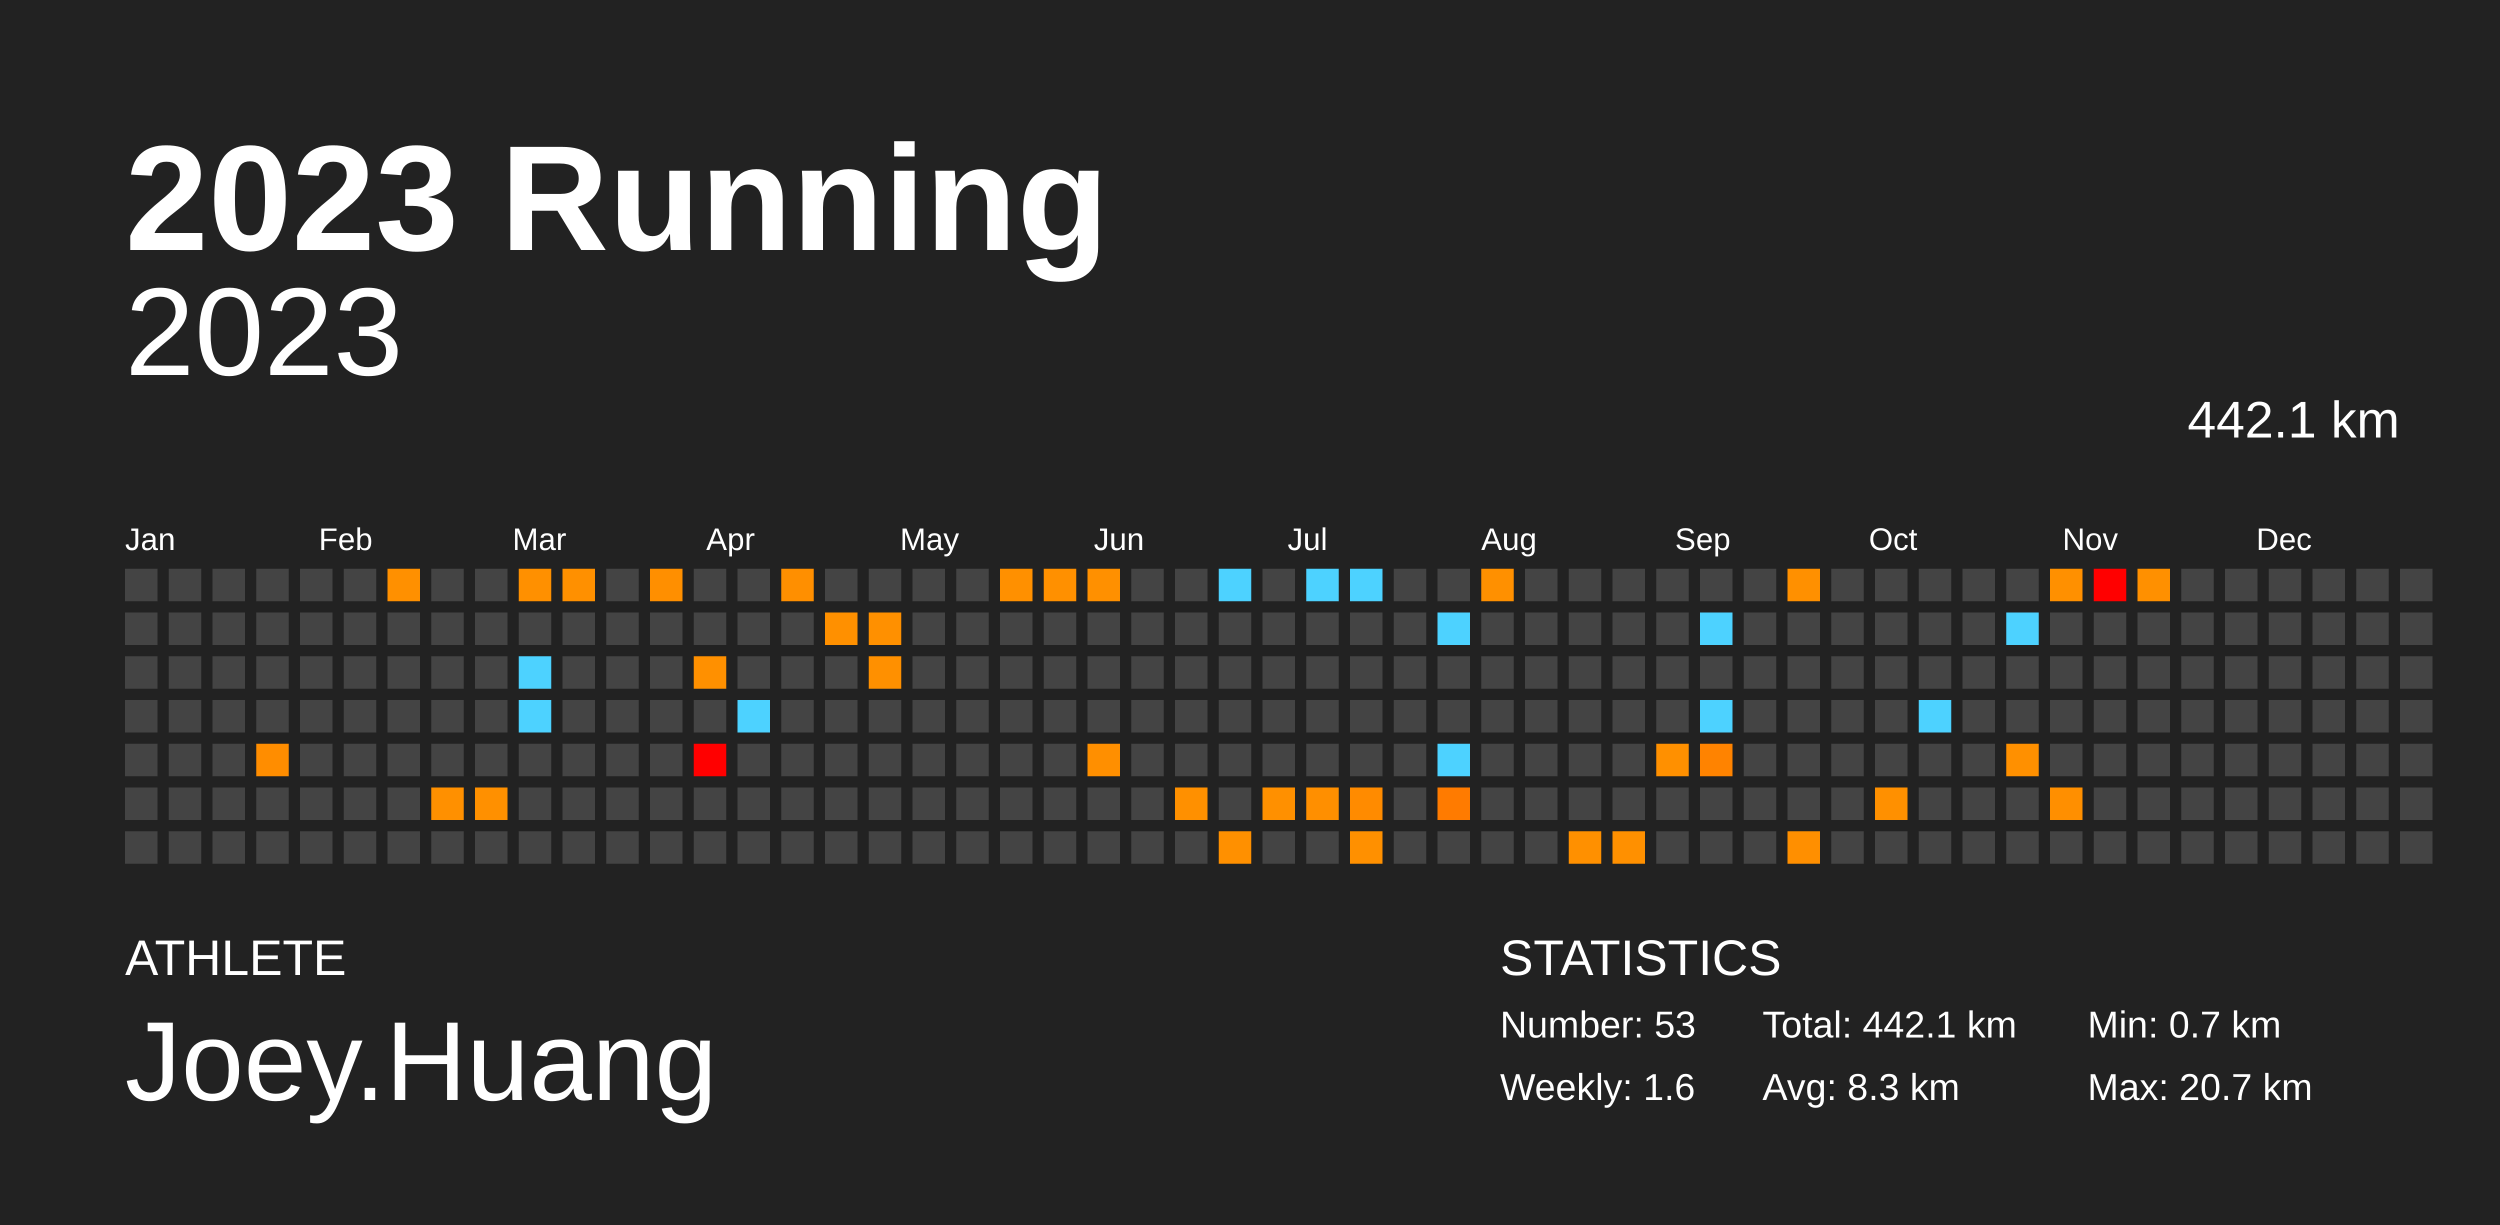
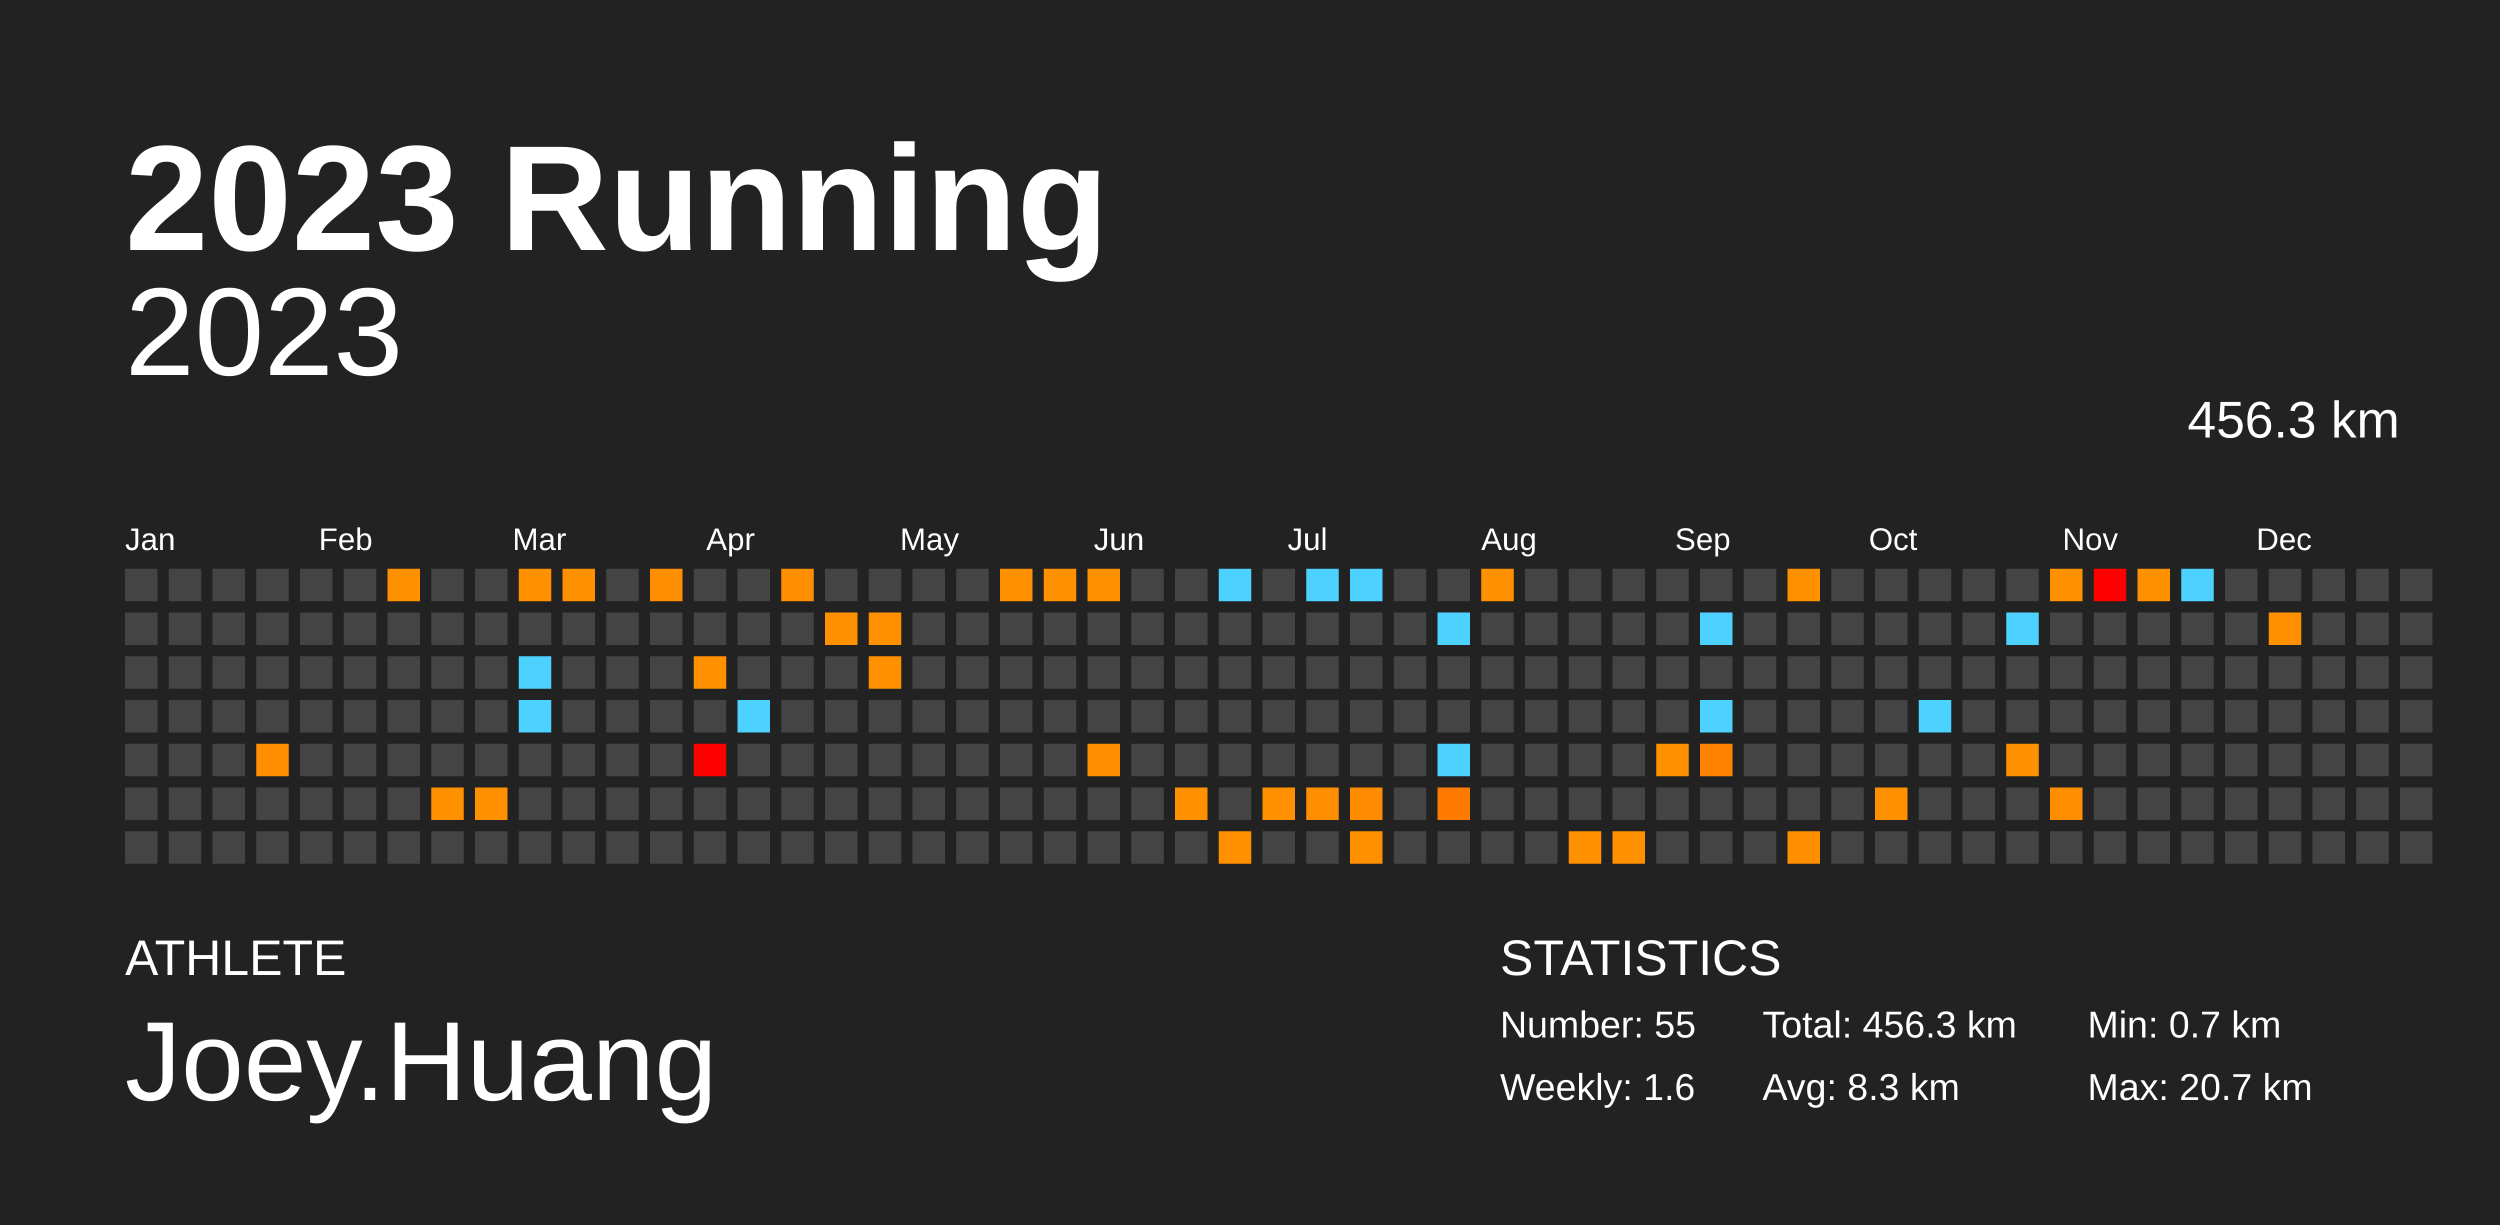
<svg xmlns="http://www.w3.org/2000/svg" baseProfile="full" height="98mm" version="1.1" viewBox="0,0,200,98" width="200mm">
  <defs />
  <rect fill="#222222" height="98" width="200" x="0" y="0" />
  <text fill="#FFFFFF" style="font-size:12px; font-family:Arial; font-weight:bold;" x="10" y="20">2023 Running</text>
  <text fill="#FFFFFF" style="font-size:4px; font-family:Arial" x="10" y="78">ATHLETE</text>
  <text fill="#FFFFFF" style="font-size:9px; font-family:Arial" x="10" y="88">Joey.Huang</text>
  <text fill="#FFFFFF" style="font-size:4px; font-family:Arial" x="120" y="78">STATISTICS</text>
-   <text fill="#FFFFFF" style="font-size:3px; font-family:Arial" x="120" y="83">Number: 53</text>
+   <text fill="#FFFFFF" style="font-size:3px; font-family:Arial" x="120" y="83">Number: 55</text>
  <text fill="#FFFFFF" style="font-size:3px; font-family:Arial" x="120" y="88">Weekly: 1.6</text>
-   <text fill="#FFFFFF" style="font-size:3px; font-family:Arial" x="141" y="83">Total: 442.1 km</text>
+   <text fill="#FFFFFF" style="font-size:3px; font-family:Arial" x="141" y="83">Total: 456.3 km</text>
  <text fill="#FFFFFF" style="font-size:3px; font-family:Arial" x="141" y="88">Avg: 8.3 km</text>
  <text fill="#FFFFFF" style="font-size:3px; font-family:Arial" x="167" y="83">Min: 0.7 km</text>
  <text fill="#FFFFFF" style="font-size:3px; font-family:Arial" x="167" y="88">Max: 20.7 km</text>
  <text alignment-baseline="hanging" fill="#FFFFFF" style="font-size:10.0px; font-family:Arial;" x="10" y="30">2023</text>
-   <text alignment-baseline="hanging" fill="#FFFFFF" style="font-size:4.125px; font-family:Arial;" x="175" y="35">442.1 km</text>
+   <text alignment-baseline="hanging" fill="#FFFFFF" style="font-size:4.125px; font-family:Arial;" x="175" y="35">456.3 km</text>
  <text fill="#FFFFFF" style="font-size:2.5px; font-family:Arial" x="10.0" y="44">Jan</text>
  <text fill="#FFFFFF" style="font-size:2.5px; font-family:Arial" x="25.5" y="44">Feb</text>
  <text fill="#FFFFFF" style="font-size:2.5px; font-family:Arial" x="41.0" y="44">Mar</text>
  <text fill="#FFFFFF" style="font-size:2.5px; font-family:Arial" x="56.5" y="44">Apr</text>
  <text fill="#FFFFFF" style="font-size:2.5px; font-family:Arial" x="72.0" y="44">May</text>
  <text fill="#FFFFFF" style="font-size:2.5px; font-family:Arial" x="87.5" y="44">Jun</text>
  <text fill="#FFFFFF" style="font-size:2.5px; font-family:Arial" x="103.0" y="44">Jul</text>
  <text fill="#FFFFFF" style="font-size:2.5px; font-family:Arial" x="118.5" y="44">Aug</text>
  <text fill="#FFFFFF" style="font-size:2.5px; font-family:Arial" x="134.0" y="44">Sep</text>
  <text fill="#FFFFFF" style="font-size:2.5px; font-family:Arial" x="149.5" y="44">Oct</text>
  <text fill="#FFFFFF" style="font-size:2.5px; font-family:Arial" x="165.0" y="44">Nov</text>
  <text fill="#FFFFFF" style="font-size:2.5px; font-family:Arial" x="180.5" y="44">Dec</text>
  <rect fill="#444444" height="2.6" width="2.6" x="10.0" y="45.5" />
  <rect fill="#444444" height="2.6" width="2.6" x="10.0" y="49.0" />
  <rect fill="#444444" height="2.6" width="2.6" x="10.0" y="52.5" />
  <rect fill="#444444" height="2.6" width="2.6" x="10.0" y="56.0" />
  <rect fill="#444444" height="2.6" width="2.6" x="10.0" y="59.5" />
  <rect fill="#444444" height="2.6" width="2.6" x="10.0" y="63.0" />
  <rect fill="#444444" height="2.6" width="2.6" x="10.0" y="66.5" />
  <rect fill="#444444" height="2.6" width="2.6" x="13.5" y="45.5" />
  <rect fill="#444444" height="2.6" width="2.6" x="13.5" y="49.0" />
  <rect fill="#444444" height="2.6" width="2.6" x="13.5" y="52.5" />
  <rect fill="#444444" height="2.6" width="2.6" x="13.5" y="56.0" />
  <rect fill="#444444" height="2.6" width="2.6" x="13.5" y="59.5" />
  <rect fill="#444444" height="2.6" width="2.6" x="13.5" y="63.0" />
  <rect fill="#444444" height="2.6" width="2.6" x="13.5" y="66.5" />
  <rect fill="#444444" height="2.6" width="2.6" x="17.0" y="45.5" />
  <rect fill="#444444" height="2.6" width="2.6" x="17.0" y="49.0" />
  <rect fill="#444444" height="2.6" width="2.6" x="17.0" y="52.5" />
  <rect fill="#444444" height="2.6" width="2.6" x="17.0" y="56.0" />
  <rect fill="#444444" height="2.6" width="2.6" x="17.0" y="59.5" />
  <rect fill="#444444" height="2.6" width="2.6" x="17.0" y="63.0" />
  <rect fill="#444444" height="2.6" width="2.6" x="17.0" y="66.5" />
  <rect fill="#444444" height="2.6" width="2.6" x="20.5" y="45.5" />
  <rect fill="#444444" height="2.6" width="2.6" x="20.5" y="49.0" />
  <rect fill="#444444" height="2.6" width="2.6" x="20.5" y="52.5" />
  <rect fill="#444444" height="2.6" width="2.6" x="20.5" y="56.0" />
  <rect fill="#ff8d00" height="2.6" width="2.6" x="20.5" y="59.5" />
  <rect fill="#444444" height="2.6" width="2.6" x="20.5" y="63.0" />
  <rect fill="#444444" height="2.6" width="2.6" x="20.5" y="66.5" />
  <rect fill="#444444" height="2.6" width="2.6" x="24.0" y="45.5" />
  <rect fill="#444444" height="2.6" width="2.6" x="24.0" y="49.0" />
  <rect fill="#444444" height="2.6" width="2.6" x="24.0" y="52.5" />
  <rect fill="#444444" height="2.6" width="2.6" x="24.0" y="56.0" />
  <rect fill="#444444" height="2.6" width="2.6" x="24.0" y="59.5" />
  <rect fill="#444444" height="2.6" width="2.6" x="24.0" y="63.0" />
  <rect fill="#444444" height="2.6" width="2.6" x="24.0" y="66.5" />
  <rect fill="#444444" height="2.6" width="2.6" x="27.5" y="45.5" />
  <rect fill="#444444" height="2.6" width="2.6" x="27.5" y="49.0" />
  <rect fill="#444444" height="2.6" width="2.6" x="27.5" y="52.5" />
  <rect fill="#444444" height="2.6" width="2.6" x="27.5" y="56.0" />
  <rect fill="#444444" height="2.6" width="2.6" x="27.5" y="59.5" />
  <rect fill="#444444" height="2.6" width="2.6" x="27.5" y="63.0" />
  <rect fill="#444444" height="2.6" width="2.6" x="27.5" y="66.5" />
  <rect fill="#ff9000" height="2.6" width="2.6" x="31.0" y="45.5" />
  <rect fill="#444444" height="2.6" width="2.6" x="31.0" y="49.0" />
  <rect fill="#444444" height="2.6" width="2.6" x="31.0" y="52.5" />
  <rect fill="#444444" height="2.6" width="2.6" x="31.0" y="56.0" />
  <rect fill="#444444" height="2.6" width="2.6" x="31.0" y="59.5" />
  <rect fill="#444444" height="2.6" width="2.6" x="31.0" y="63.0" />
  <rect fill="#444444" height="2.6" width="2.6" x="31.0" y="66.5" />
  <rect fill="#444444" height="2.6" width="2.6" x="34.5" y="45.5" />
  <rect fill="#444444" height="2.6" width="2.6" x="34.5" y="49.0" />
  <rect fill="#444444" height="2.6" width="2.6" x="34.5" y="52.5" />
  <rect fill="#444444" height="2.6" width="2.6" x="34.5" y="56.0" />
  <rect fill="#444444" height="2.6" width="2.6" x="34.5" y="59.5" />
  <rect fill="#ff9000" height="2.6" width="2.6" x="34.5" y="63.0" />
  <rect fill="#444444" height="2.6" width="2.6" x="34.5" y="66.5" />
  <rect fill="#444444" height="2.6" width="2.6" x="38.0" y="45.5" />
  <rect fill="#444444" height="2.6" width="2.6" x="38.0" y="49.0" />
  <rect fill="#444444" height="2.6" width="2.6" x="38.0" y="52.5" />
  <rect fill="#444444" height="2.6" width="2.6" x="38.0" y="56.0" />
  <rect fill="#444444" height="2.6" width="2.6" x="38.0" y="59.5" />
  <rect fill="#ff9000" height="2.6" width="2.6" x="38.0" y="63.0" />
  <rect fill="#444444" height="2.6" width="2.6" x="38.0" y="66.5" />
  <rect fill="#ff9000" height="2.6" width="2.6" x="41.5" y="45.5" />
  <rect fill="#444444" height="2.6" width="2.6" x="41.5" y="49.0" />
  <rect fill="#4dd2ff" height="2.6" width="2.6" x="41.5" y="52.5" />
  <rect fill="#4dd2ff" height="2.6" width="2.6" x="41.5" y="56.0" />
  <rect fill="#444444" height="2.6" width="2.6" x="41.5" y="59.5" />
  <rect fill="#444444" height="2.6" width="2.6" x="41.5" y="63.0" />
  <rect fill="#444444" height="2.6" width="2.6" x="41.5" y="66.5" />
  <rect fill="#ff9000" height="2.6" width="2.6" x="45.0" y="45.5" />
  <rect fill="#444444" height="2.6" width="2.6" x="45.0" y="49.0" />
  <rect fill="#444444" height="2.6" width="2.6" x="45.0" y="52.5" />
  <rect fill="#444444" height="2.6" width="2.6" x="45.0" y="56.0" />
  <rect fill="#444444" height="2.6" width="2.6" x="45.0" y="59.5" />
  <rect fill="#444444" height="2.6" width="2.6" x="45.0" y="63.0" />
  <rect fill="#444444" height="2.6" width="2.6" x="45.0" y="66.5" />
  <rect fill="#444444" height="2.6" width="2.6" x="48.5" y="45.5" />
  <rect fill="#444444" height="2.6" width="2.6" x="48.5" y="49.0" />
  <rect fill="#444444" height="2.6" width="2.6" x="48.5" y="52.5" />
  <rect fill="#444444" height="2.6" width="2.6" x="48.5" y="56.0" />
  <rect fill="#444444" height="2.6" width="2.6" x="48.5" y="59.5" />
  <rect fill="#444444" height="2.6" width="2.6" x="48.5" y="63.0" />
  <rect fill="#444444" height="2.6" width="2.6" x="48.5" y="66.5" />
  <rect fill="#ff8f00" height="2.6" width="2.6" x="52.0" y="45.5" />
  <rect fill="#444444" height="2.6" width="2.6" x="52.0" y="49.0" />
  <rect fill="#444444" height="2.6" width="2.6" x="52.0" y="52.5" />
  <rect fill="#444444" height="2.6" width="2.6" x="52.0" y="56.0" />
  <rect fill="#444444" height="2.6" width="2.6" x="52.0" y="59.5" />
  <rect fill="#444444" height="2.6" width="2.6" x="52.0" y="63.0" />
  <rect fill="#444444" height="2.6" width="2.6" x="52.0" y="66.5" />
  <rect fill="#444444" height="2.6" width="2.6" x="55.5" y="45.5" />
  <rect fill="#444444" height="2.6" width="2.6" x="55.5" y="49.0" />
  <rect fill="#ff9000" height="2.6" width="2.6" x="55.5" y="52.5" />
  <rect fill="#444444" height="2.6" width="2.6" x="55.5" y="56.0" />
  <rect fill="red" height="2.6" width="2.6" x="55.5" y="59.5" />
  <rect fill="#444444" height="2.6" width="2.6" x="55.5" y="63.0" />
  <rect fill="#444444" height="2.6" width="2.6" x="55.5" y="66.5" />
  <rect fill="#444444" height="2.6" width="2.6" x="59.0" y="45.5" />
  <rect fill="#444444" height="2.6" width="2.6" x="59.0" y="49.0" />
  <rect fill="#444444" height="2.6" width="2.6" x="59.0" y="52.5" />
  <rect fill="#4dd2ff" height="2.6" width="2.6" x="59.0" y="56.0" />
  <rect fill="#444444" height="2.6" width="2.6" x="59.0" y="59.5" />
  <rect fill="#444444" height="2.6" width="2.6" x="59.0" y="63.0" />
  <rect fill="#444444" height="2.6" width="2.6" x="59.0" y="66.5" />
  <rect fill="#ff8f00" height="2.6" width="2.6" x="62.5" y="45.5" />
  <rect fill="#444444" height="2.6" width="2.6" x="62.5" y="49.0" />
  <rect fill="#444444" height="2.6" width="2.6" x="62.5" y="52.5" />
  <rect fill="#444444" height="2.6" width="2.6" x="62.5" y="56.0" />
  <rect fill="#444444" height="2.6" width="2.6" x="62.5" y="59.5" />
  <rect fill="#444444" height="2.6" width="2.6" x="62.5" y="63.0" />
  <rect fill="#444444" height="2.6" width="2.6" x="62.5" y="66.5" />
  <rect fill="#444444" height="2.6" width="2.6" x="66.0" y="45.5" />
  <rect fill="#ff9000" height="2.6" width="2.6" x="66.0" y="49.0" />
  <rect fill="#444444" height="2.6" width="2.6" x="66.0" y="52.5" />
  <rect fill="#444444" height="2.6" width="2.6" x="66.0" y="56.0" />
  <rect fill="#444444" height="2.6" width="2.6" x="66.0" y="59.5" />
  <rect fill="#444444" height="2.6" width="2.6" x="66.0" y="63.0" />
  <rect fill="#444444" height="2.6" width="2.6" x="66.0" y="66.5" />
  <rect fill="#444444" height="2.6" width="2.6" x="69.5" y="45.5" />
  <rect fill="#ff9000" height="2.6" width="2.6" x="69.5" y="49.0" />
  <rect fill="#ff9000" height="2.6" width="2.6" x="69.5" y="52.5" />
  <rect fill="#444444" height="2.6" width="2.6" x="69.5" y="56.0" />
  <rect fill="#444444" height="2.6" width="2.6" x="69.5" y="59.5" />
  <rect fill="#444444" height="2.6" width="2.6" x="69.5" y="63.0" />
  <rect fill="#444444" height="2.6" width="2.6" x="69.5" y="66.5" />
  <rect fill="#444444" height="2.6" width="2.6" x="73.0" y="45.5" />
  <rect fill="#444444" height="2.6" width="2.6" x="73.0" y="49.0" />
  <rect fill="#444444" height="2.6" width="2.6" x="73.0" y="52.5" />
  <rect fill="#444444" height="2.6" width="2.6" x="73.0" y="56.0" />
  <rect fill="#444444" height="2.6" width="2.6" x="73.0" y="59.5" />
  <rect fill="#444444" height="2.6" width="2.6" x="73.0" y="63.0" />
  <rect fill="#444444" height="2.6" width="2.6" x="73.0" y="66.5" />
  <rect fill="#444444" height="2.6" width="2.6" x="76.5" y="45.5" />
  <rect fill="#444444" height="2.6" width="2.6" x="76.5" y="49.0" />
  <rect fill="#444444" height="2.6" width="2.6" x="76.5" y="52.5" />
  <rect fill="#444444" height="2.6" width="2.6" x="76.5" y="56.0" />
  <rect fill="#444444" height="2.6" width="2.6" x="76.5" y="59.5" />
  <rect fill="#444444" height="2.6" width="2.6" x="76.5" y="63.0" />
  <rect fill="#444444" height="2.6" width="2.6" x="76.5" y="66.5" />
  <rect fill="#ff9000" height="2.6" width="2.6" x="80.0" y="45.5" />
  <rect fill="#444444" height="2.6" width="2.6" x="80.0" y="49.0" />
  <rect fill="#444444" height="2.6" width="2.6" x="80.0" y="52.5" />
  <rect fill="#444444" height="2.6" width="2.6" x="80.0" y="56.0" />
  <rect fill="#444444" height="2.6" width="2.6" x="80.0" y="59.5" />
  <rect fill="#444444" height="2.6" width="2.6" x="80.0" y="63.0" />
  <rect fill="#444444" height="2.6" width="2.6" x="80.0" y="66.5" />
  <rect fill="#ff9000" height="2.6" width="2.6" x="83.5" y="45.5" />
  <rect fill="#444444" height="2.6" width="2.6" x="83.5" y="49.0" />
  <rect fill="#444444" height="2.6" width="2.6" x="83.5" y="52.5" />
  <rect fill="#444444" height="2.6" width="2.6" x="83.5" y="56.0" />
  <rect fill="#444444" height="2.6" width="2.6" x="83.5" y="59.5" />
  <rect fill="#444444" height="2.6" width="2.6" x="83.5" y="63.0" />
  <rect fill="#444444" height="2.6" width="2.6" x="83.5" y="66.5" />
  <rect fill="#ff9000" height="2.6" width="2.6" x="87.0" y="45.5" />
  <rect fill="#444444" height="2.6" width="2.6" x="87.0" y="49.0" />
  <rect fill="#444444" height="2.6" width="2.6" x="87.0" y="52.5" />
  <rect fill="#444444" height="2.6" width="2.6" x="87.0" y="56.0" />
  <rect fill="#ff8f00" height="2.6" width="2.6" x="87.0" y="59.5" />
  <rect fill="#444444" height="2.6" width="2.6" x="87.0" y="63.0" />
  <rect fill="#444444" height="2.6" width="2.6" x="87.0" y="66.5" />
  <rect fill="#444444" height="2.6" width="2.6" x="90.5" y="45.5" />
  <rect fill="#444444" height="2.6" width="2.6" x="90.5" y="49.0" />
  <rect fill="#444444" height="2.6" width="2.6" x="90.5" y="52.5" />
  <rect fill="#444444" height="2.6" width="2.6" x="90.5" y="56.0" />
  <rect fill="#444444" height="2.6" width="2.6" x="90.5" y="59.5" />
  <rect fill="#444444" height="2.6" width="2.6" x="90.5" y="63.0" />
  <rect fill="#444444" height="2.6" width="2.6" x="90.5" y="66.5" />
  <rect fill="#444444" height="2.6" width="2.6" x="94.0" y="45.5" />
  <rect fill="#444444" height="2.6" width="2.6" x="94.0" y="49.0" />
  <rect fill="#444444" height="2.6" width="2.6" x="94.0" y="52.5" />
  <rect fill="#444444" height="2.6" width="2.6" x="94.0" y="56.0" />
  <rect fill="#444444" height="2.6" width="2.6" x="94.0" y="59.5" />
  <rect fill="#ff9000" height="2.6" width="2.6" x="94.0" y="63.0" />
  <rect fill="#444444" height="2.6" width="2.6" x="94.0" y="66.5" />
  <rect fill="#4dd2ff" height="2.6" width="2.6" x="97.5" y="45.5" />
  <rect fill="#444444" height="2.6" width="2.6" x="97.5" y="49.0" />
  <rect fill="#444444" height="2.6" width="2.6" x="97.5" y="52.5" />
  <rect fill="#444444" height="2.6" width="2.6" x="97.5" y="56.0" />
  <rect fill="#444444" height="2.6" width="2.6" x="97.5" y="59.5" />
  <rect fill="#444444" height="2.6" width="2.6" x="97.5" y="63.0" />
  <rect fill="#ff9000" height="2.6" width="2.6" x="97.5" y="66.5" />
  <rect fill="#444444" height="2.6" width="2.6" x="101.0" y="45.5" />
  <rect fill="#444444" height="2.6" width="2.6" x="101.0" y="49.0" />
  <rect fill="#444444" height="2.6" width="2.6" x="101.0" y="52.5" />
  <rect fill="#444444" height="2.6" width="2.6" x="101.0" y="56.0" />
  <rect fill="#444444" height="2.6" width="2.6" x="101.0" y="59.5" />
  <rect fill="#ff9000" height="2.6" width="2.6" x="101.0" y="63.0" />
  <rect fill="#444444" height="2.6" width="2.6" x="101.0" y="66.5" />
  <rect fill="#4dd2ff" height="2.6" width="2.6" x="104.5" y="45.5" />
  <rect fill="#444444" height="2.6" width="2.6" x="104.5" y="49.0" />
  <rect fill="#444444" height="2.6" width="2.6" x="104.5" y="52.5" />
  <rect fill="#444444" height="2.6" width="2.6" x="104.5" y="56.0" />
  <rect fill="#444444" height="2.6" width="2.6" x="104.5" y="59.5" />
  <rect fill="#ff8f00" height="2.6" width="2.6" x="104.5" y="63.0" />
  <rect fill="#444444" height="2.6" width="2.6" x="104.5" y="66.5" />
  <rect fill="#4dd2ff" height="2.6" width="2.6" x="108.0" y="45.5" />
  <rect fill="#444444" height="2.6" width="2.6" x="108.0" y="49.0" />
  <rect fill="#444444" height="2.6" width="2.6" x="108.0" y="52.5" />
  <rect fill="#444444" height="2.6" width="2.6" x="108.0" y="56.0" />
  <rect fill="#444444" height="2.6" width="2.6" x="108.0" y="59.5" />
  <rect fill="#ff8b00" height="2.6" width="2.6" x="108.0" y="63.0" />
  <rect fill="#ff9000" height="2.6" width="2.6" x="108.0" y="66.5" />
  <rect fill="#444444" height="2.6" width="2.6" x="111.5" y="45.5" />
  <rect fill="#444444" height="2.6" width="2.6" x="111.5" y="49.0" />
  <rect fill="#444444" height="2.6" width="2.6" x="111.5" y="52.5" />
  <rect fill="#444444" height="2.6" width="2.6" x="111.5" y="56.0" />
  <rect fill="#444444" height="2.6" width="2.6" x="111.5" y="59.5" />
  <rect fill="#444444" height="2.6" width="2.6" x="111.5" y="63.0" />
  <rect fill="#444444" height="2.6" width="2.6" x="111.5" y="66.5" />
  <rect fill="#444444" height="2.6" width="2.6" x="115.0" y="45.5" />
  <rect fill="#4dd2ff" height="2.6" width="2.6" x="115.0" y="49.0" />
  <rect fill="#444444" height="2.6" width="2.6" x="115.0" y="52.5" />
  <rect fill="#444444" height="2.6" width="2.6" x="115.0" y="56.0" />
  <rect fill="#4dd2ff" height="2.6" width="2.6" x="115.0" y="59.5" />
  <rect fill="#ff7b00" height="2.6" width="2.6" x="115.0" y="63.0" />
  <rect fill="#444444" height="2.6" width="2.6" x="115.0" y="66.5" />
  <rect fill="#ff9000" height="2.6" width="2.6" x="118.5" y="45.5" />
  <rect fill="#444444" height="2.6" width="2.6" x="118.5" y="49.0" />
  <rect fill="#444444" height="2.6" width="2.6" x="118.5" y="52.5" />
  <rect fill="#444444" height="2.6" width="2.6" x="118.5" y="56.0" />
  <rect fill="#444444" height="2.6" width="2.6" x="118.5" y="59.5" />
  <rect fill="#444444" height="2.6" width="2.6" x="118.5" y="63.0" />
  <rect fill="#444444" height="2.6" width="2.6" x="118.5" y="66.5" />
  <rect fill="#444444" height="2.6" width="2.6" x="122.0" y="45.5" />
  <rect fill="#444444" height="2.6" width="2.6" x="122.0" y="49.0" />
  <rect fill="#444444" height="2.6" width="2.6" x="122.0" y="52.5" />
  <rect fill="#444444" height="2.6" width="2.6" x="122.0" y="56.0" />
  <rect fill="#444444" height="2.6" width="2.6" x="122.0" y="59.5" />
  <rect fill="#444444" height="2.6" width="2.6" x="122.0" y="63.0" />
  <rect fill="#444444" height="2.6" width="2.6" x="122.0" y="66.5" />
  <rect fill="#444444" height="2.6" width="2.6" x="125.5" y="45.5" />
  <rect fill="#444444" height="2.6" width="2.6" x="125.5" y="49.0" />
  <rect fill="#444444" height="2.6" width="2.6" x="125.5" y="52.5" />
  <rect fill="#444444" height="2.6" width="2.6" x="125.5" y="56.0" />
  <rect fill="#444444" height="2.6" width="2.6" x="125.5" y="59.5" />
  <rect fill="#444444" height="2.6" width="2.6" x="125.5" y="63.0" />
  <rect fill="#ff9000" height="2.6" width="2.6" x="125.5" y="66.5" />
  <rect fill="#444444" height="2.6" width="2.6" x="129.0" y="45.5" />
  <rect fill="#444444" height="2.6" width="2.6" x="129.0" y="49.0" />
  <rect fill="#444444" height="2.6" width="2.6" x="129.0" y="52.5" />
  <rect fill="#444444" height="2.6" width="2.6" x="129.0" y="56.0" />
  <rect fill="#444444" height="2.6" width="2.6" x="129.0" y="59.5" />
  <rect fill="#444444" height="2.6" width="2.6" x="129.0" y="63.0" />
  <rect fill="#ff9000" height="2.6" width="2.6" x="129.0" y="66.5" />
  <rect fill="#444444" height="2.6" width="2.6" x="132.5" y="45.5" />
  <rect fill="#444444" height="2.6" width="2.6" x="132.5" y="49.0" />
  <rect fill="#444444" height="2.6" width="2.6" x="132.5" y="52.5" />
  <rect fill="#444444" height="2.6" width="2.6" x="132.5" y="56.0" />
  <rect fill="#ff9000" height="2.6" width="2.6" x="132.5" y="59.5" />
  <rect fill="#444444" height="2.6" width="2.6" x="132.5" y="63.0" />
  <rect fill="#444444" height="2.6" width="2.6" x="132.5" y="66.5" />
  <rect fill="#444444" height="2.6" width="2.6" x="136.0" y="45.5" />
  <rect fill="#4dd2ff" height="2.6" width="2.6" x="136.0" y="49.0" />
  <rect fill="#444444" height="2.6" width="2.6" x="136.0" y="52.5" />
  <rect fill="#4dd2ff" height="2.6" width="2.6" x="136.0" y="56.0" />
  <rect fill="#ff8300" height="2.6" width="2.6" x="136.0" y="59.5" />
  <rect fill="#444444" height="2.6" width="2.6" x="136.0" y="63.0" />
  <rect fill="#444444" height="2.6" width="2.6" x="136.0" y="66.5" />
  <rect fill="#444444" height="2.6" width="2.6" x="139.5" y="45.5" />
  <rect fill="#444444" height="2.6" width="2.6" x="139.5" y="49.0" />
  <rect fill="#444444" height="2.6" width="2.6" x="139.5" y="52.5" />
  <rect fill="#444444" height="2.6" width="2.6" x="139.5" y="56.0" />
  <rect fill="#444444" height="2.6" width="2.6" x="139.5" y="59.5" />
  <rect fill="#444444" height="2.6" width="2.6" x="139.5" y="63.0" />
  <rect fill="#444444" height="2.6" width="2.6" x="139.5" y="66.5" />
  <rect fill="#ff9000" height="2.6" width="2.6" x="143.0" y="45.5" />
  <rect fill="#444444" height="2.6" width="2.6" x="143.0" y="49.0" />
  <rect fill="#444444" height="2.6" width="2.6" x="143.0" y="52.5" />
  <rect fill="#444444" height="2.6" width="2.6" x="143.0" y="56.0" />
  <rect fill="#444444" height="2.6" width="2.6" x="143.0" y="59.5" />
  <rect fill="#444444" height="2.6" width="2.6" x="143.0" y="63.0" />
  <rect fill="#ff8f00" height="2.6" width="2.6" x="143.0" y="66.5" />
  <rect fill="#444444" height="2.6" width="2.6" x="146.5" y="45.5" />
  <rect fill="#444444" height="2.6" width="2.6" x="146.5" y="49.0" />
  <rect fill="#444444" height="2.6" width="2.6" x="146.5" y="52.5" />
  <rect fill="#444444" height="2.6" width="2.6" x="146.5" y="56.0" />
  <rect fill="#444444" height="2.6" width="2.6" x="146.5" y="59.5" />
  <rect fill="#444444" height="2.6" width="2.6" x="146.5" y="63.0" />
  <rect fill="#444444" height="2.6" width="2.6" x="146.5" y="66.5" />
  <rect fill="#444444" height="2.6" width="2.6" x="150.0" y="45.5" />
  <rect fill="#444444" height="2.6" width="2.6" x="150.0" y="49.0" />
  <rect fill="#444444" height="2.6" width="2.6" x="150.0" y="52.5" />
  <rect fill="#444444" height="2.6" width="2.6" x="150.0" y="56.0" />
  <rect fill="#444444" height="2.6" width="2.6" x="150.0" y="59.5" />
  <rect fill="#ff9000" height="2.6" width="2.6" x="150.0" y="63.0" />
  <rect fill="#444444" height="2.6" width="2.6" x="150.0" y="66.5" />
  <rect fill="#444444" height="2.6" width="2.6" x="153.5" y="45.5" />
  <rect fill="#444444" height="2.6" width="2.6" x="153.5" y="49.0" />
  <rect fill="#444444" height="2.6" width="2.6" x="153.5" y="52.5" />
  <rect fill="#4dd2ff" height="2.6" width="2.6" x="153.5" y="56.0" />
  <rect fill="#444444" height="2.6" width="2.6" x="153.5" y="59.5" />
  <rect fill="#444444" height="2.6" width="2.6" x="153.5" y="63.0" />
  <rect fill="#444444" height="2.6" width="2.6" x="153.5" y="66.5" />
  <rect fill="#444444" height="2.6" width="2.6" x="157.0" y="45.5" />
  <rect fill="#444444" height="2.6" width="2.6" x="157.0" y="49.0" />
  <rect fill="#444444" height="2.6" width="2.6" x="157.0" y="52.5" />
  <rect fill="#444444" height="2.6" width="2.6" x="157.0" y="56.0" />
  <rect fill="#444444" height="2.6" width="2.6" x="157.0" y="59.5" />
  <rect fill="#444444" height="2.6" width="2.6" x="157.0" y="63.0" />
  <rect fill="#444444" height="2.6" width="2.6" x="157.0" y="66.5" />
  <rect fill="#444444" height="2.6" width="2.6" x="160.5" y="45.5" />
  <rect fill="#4dd2ff" height="2.6" width="2.6" x="160.5" y="49.0" />
  <rect fill="#444444" height="2.6" width="2.6" x="160.5" y="52.5" />
  <rect fill="#444444" height="2.6" width="2.6" x="160.5" y="56.0" />
  <rect fill="#ff9000" height="2.6" width="2.6" x="160.5" y="59.5" />
  <rect fill="#444444" height="2.6" width="2.6" x="160.5" y="63.0" />
  <rect fill="#444444" height="2.6" width="2.6" x="160.5" y="66.5" />
  <rect fill="#ff9000" height="2.6" width="2.6" x="164.0" y="45.5" />
  <rect fill="#444444" height="2.6" width="2.6" x="164.0" y="49.0" />
  <rect fill="#444444" height="2.6" width="2.6" x="164.0" y="52.5" />
  <rect fill="#444444" height="2.6" width="2.6" x="164.0" y="56.0" />
  <rect fill="#444444" height="2.6" width="2.6" x="164.0" y="59.5" />
  <rect fill="#ff8f00" height="2.6" width="2.6" x="164.0" y="63.0" />
  <rect fill="#444444" height="2.6" width="2.6" x="164.0" y="66.5" />
  <rect fill="red" height="2.6" width="2.6" x="167.5" y="45.5" />
  <rect fill="#444444" height="2.6" width="2.6" x="167.5" y="49.0" />
  <rect fill="#444444" height="2.6" width="2.6" x="167.5" y="52.5" />
  <rect fill="#444444" height="2.6" width="2.6" x="167.5" y="56.0" />
  <rect fill="#444444" height="2.6" width="2.6" x="167.5" y="59.5" />
  <rect fill="#444444" height="2.6" width="2.6" x="167.5" y="63.0" />
  <rect fill="#444444" height="2.6" width="2.6" x="167.5" y="66.5" />
  <rect fill="#ff9000" height="2.6" width="2.6" x="171.0" y="45.5" />
  <rect fill="#444444" height="2.6" width="2.6" x="171.0" y="49.0" />
  <rect fill="#444444" height="2.6" width="2.6" x="171.0" y="52.5" />
  <rect fill="#444444" height="2.6" width="2.6" x="171.0" y="56.0" />
  <rect fill="#444444" height="2.6" width="2.6" x="171.0" y="59.5" />
  <rect fill="#444444" height="2.6" width="2.6" x="171.0" y="63.0" />
  <rect fill="#444444" height="2.6" width="2.6" x="171.0" y="66.5" />
-   <rect fill="#444444" height="2.6" width="2.6" x="174.5" y="45.5" />
+   <rect fill="#4dd2ff" height="2.6" width="2.6" x="174.5" y="45.5" />
  <rect fill="#444444" height="2.6" width="2.6" x="174.5" y="49.0" />
  <rect fill="#444444" height="2.6" width="2.6" x="174.5" y="52.5" />
  <rect fill="#444444" height="2.6" width="2.6" x="174.5" y="56.0" />
  <rect fill="#444444" height="2.6" width="2.6" x="174.5" y="59.5" />
  <rect fill="#444444" height="2.6" width="2.6" x="174.5" y="63.0" />
  <rect fill="#444444" height="2.6" width="2.6" x="174.5" y="66.5" />
  <rect fill="#444444" height="2.6" width="2.6" x="178.0" y="45.5" />
  <rect fill="#444444" height="2.6" width="2.6" x="178.0" y="49.0" />
  <rect fill="#444444" height="2.6" width="2.6" x="178.0" y="52.5" />
  <rect fill="#444444" height="2.6" width="2.6" x="178.0" y="56.0" />
  <rect fill="#444444" height="2.6" width="2.6" x="178.0" y="59.5" />
  <rect fill="#444444" height="2.6" width="2.6" x="178.0" y="63.0" />
  <rect fill="#444444" height="2.6" width="2.6" x="178.0" y="66.5" />
  <rect fill="#444444" height="2.6" width="2.6" x="181.5" y="45.5" />
-   <rect fill="#444444" height="2.6" width="2.6" x="181.5" y="49.0" />
+   <rect fill="#ff9000" height="2.6" width="2.6" x="181.5" y="49.0" />
  <rect fill="#444444" height="2.6" width="2.6" x="181.5" y="52.5" />
  <rect fill="#444444" height="2.6" width="2.6" x="181.5" y="56.0" />
  <rect fill="#444444" height="2.6" width="2.6" x="181.5" y="59.5" />
  <rect fill="#444444" height="2.6" width="2.6" x="181.5" y="63.0" />
  <rect fill="#444444" height="2.6" width="2.6" x="181.5" y="66.5" />
  <rect fill="#444444" height="2.6" width="2.6" x="185.0" y="45.5" />
  <rect fill="#444444" height="2.6" width="2.6" x="185.0" y="49.0" />
  <rect fill="#444444" height="2.6" width="2.6" x="185.0" y="52.5" />
  <rect fill="#444444" height="2.6" width="2.6" x="185.0" y="56.0" />
  <rect fill="#444444" height="2.6" width="2.6" x="185.0" y="59.5" />
  <rect fill="#444444" height="2.6" width="2.6" x="185.0" y="63.0" />
  <rect fill="#444444" height="2.6" width="2.6" x="185.0" y="66.5" />
  <rect fill="#444444" height="2.6" width="2.6" x="188.5" y="45.5" />
  <rect fill="#444444" height="2.6" width="2.6" x="188.5" y="49.0" />
  <rect fill="#444444" height="2.6" width="2.6" x="188.5" y="52.5" />
  <rect fill="#444444" height="2.6" width="2.6" x="188.5" y="56.0" />
  <rect fill="#444444" height="2.6" width="2.6" x="188.5" y="59.5" />
  <rect fill="#444444" height="2.6" width="2.6" x="188.5" y="63.0" />
  <rect fill="#444444" height="2.6" width="2.6" x="188.5" y="66.5" />
  <rect fill="#444444" height="2.6" width="2.6" x="192.0" y="45.5" />
  <rect fill="#444444" height="2.6" width="2.6" x="192.0" y="49.0" />
  <rect fill="#444444" height="2.6" width="2.6" x="192.0" y="52.5" />
  <rect fill="#444444" height="2.6" width="2.6" x="192.0" y="56.0" />
  <rect fill="#444444" height="2.6" width="2.6" x="192.0" y="59.5" />
  <rect fill="#444444" height="2.6" width="2.6" x="192.0" y="63.0" />
  <rect fill="#444444" height="2.6" width="2.6" x="192.0" y="66.5" />
</svg>
